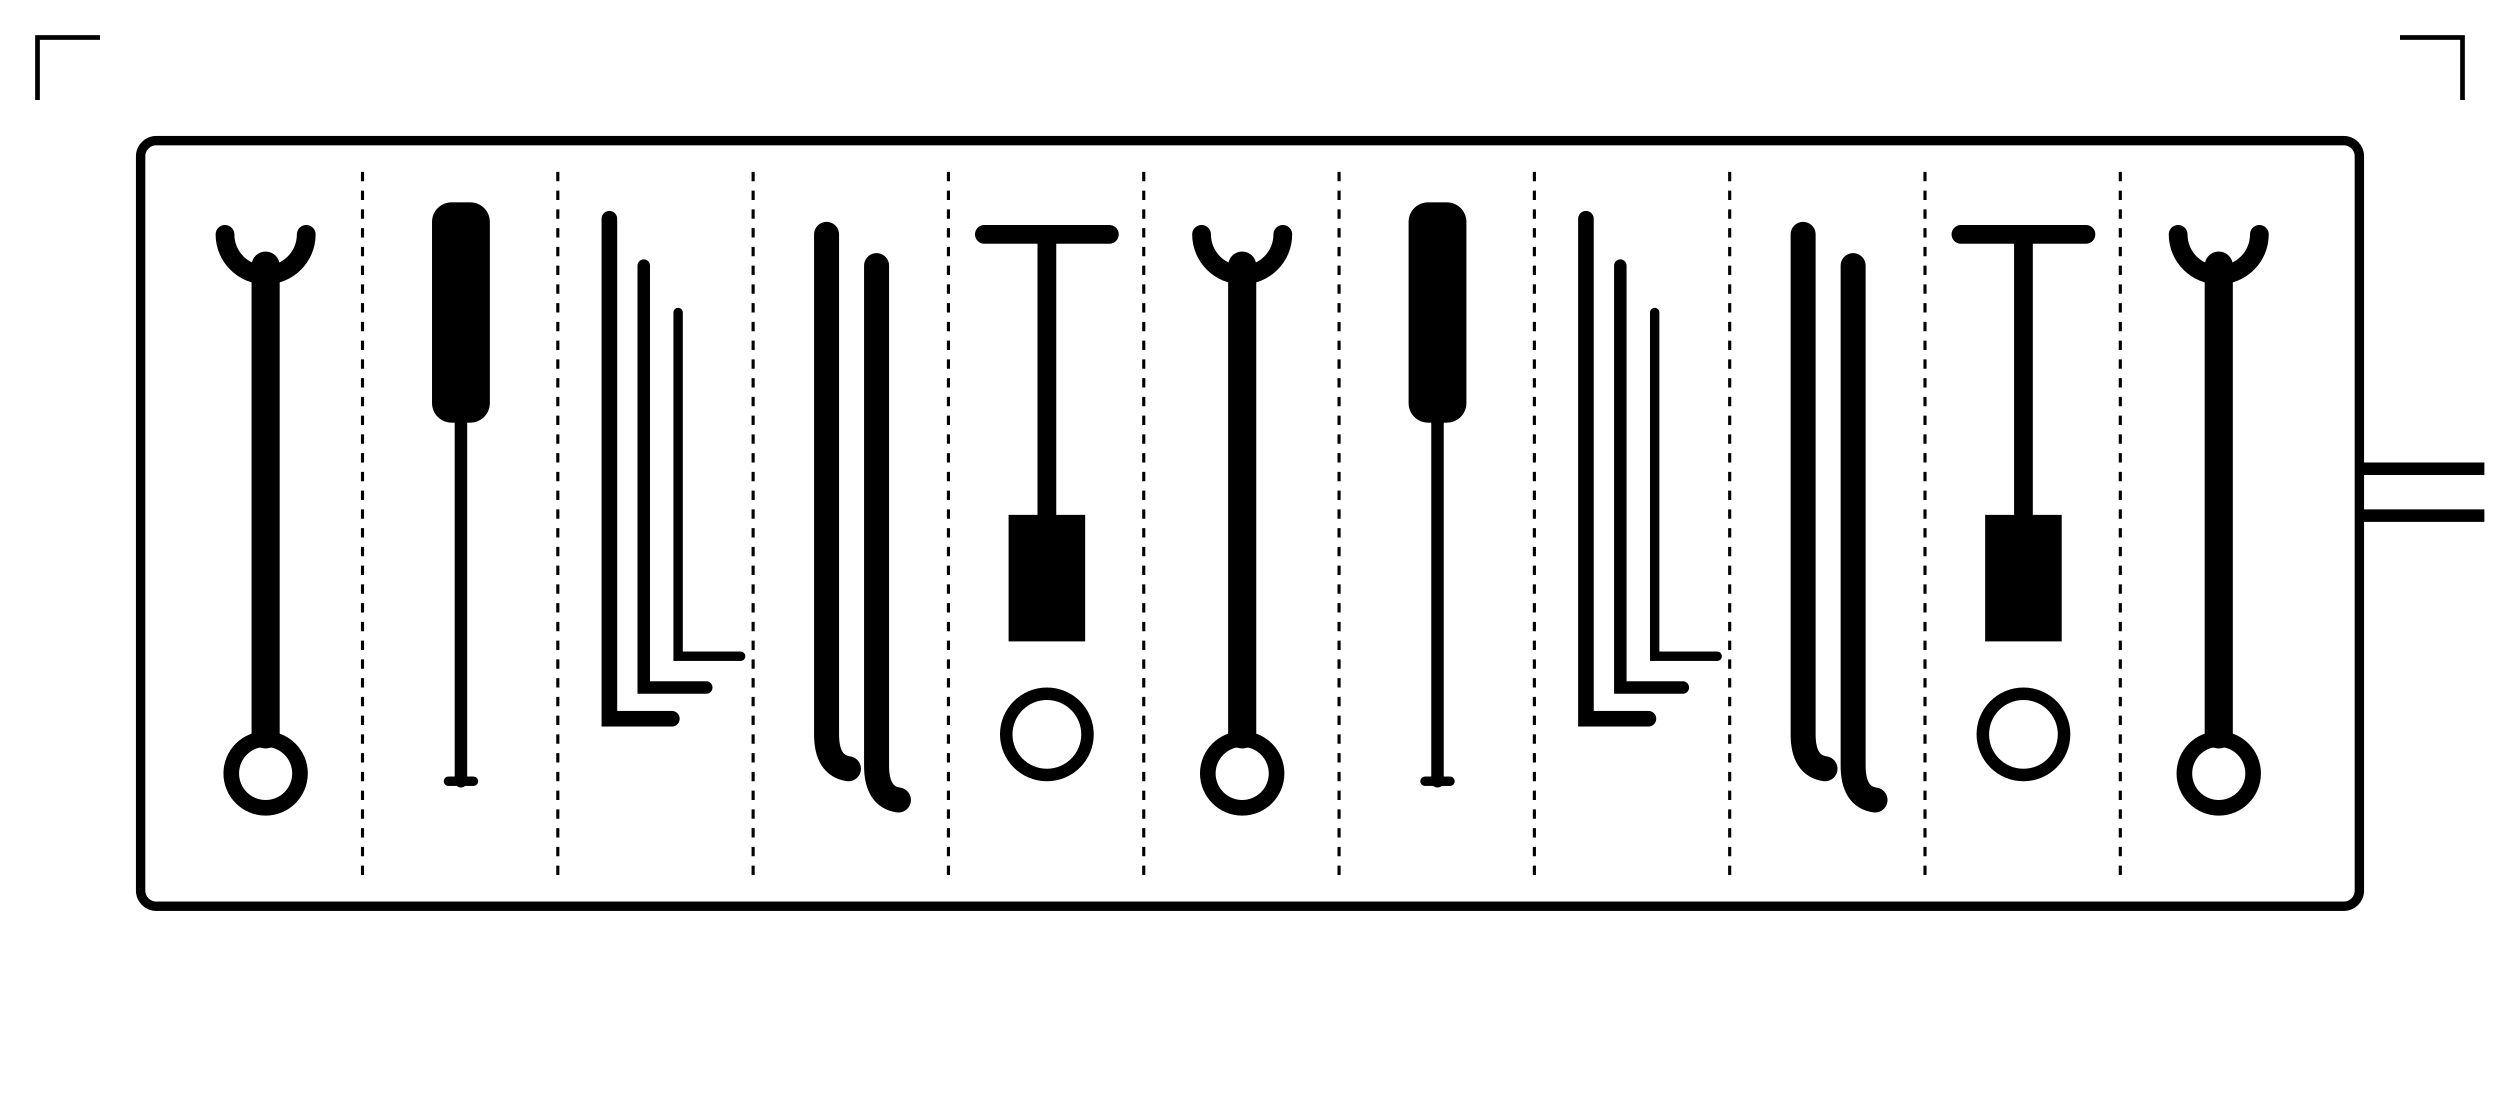
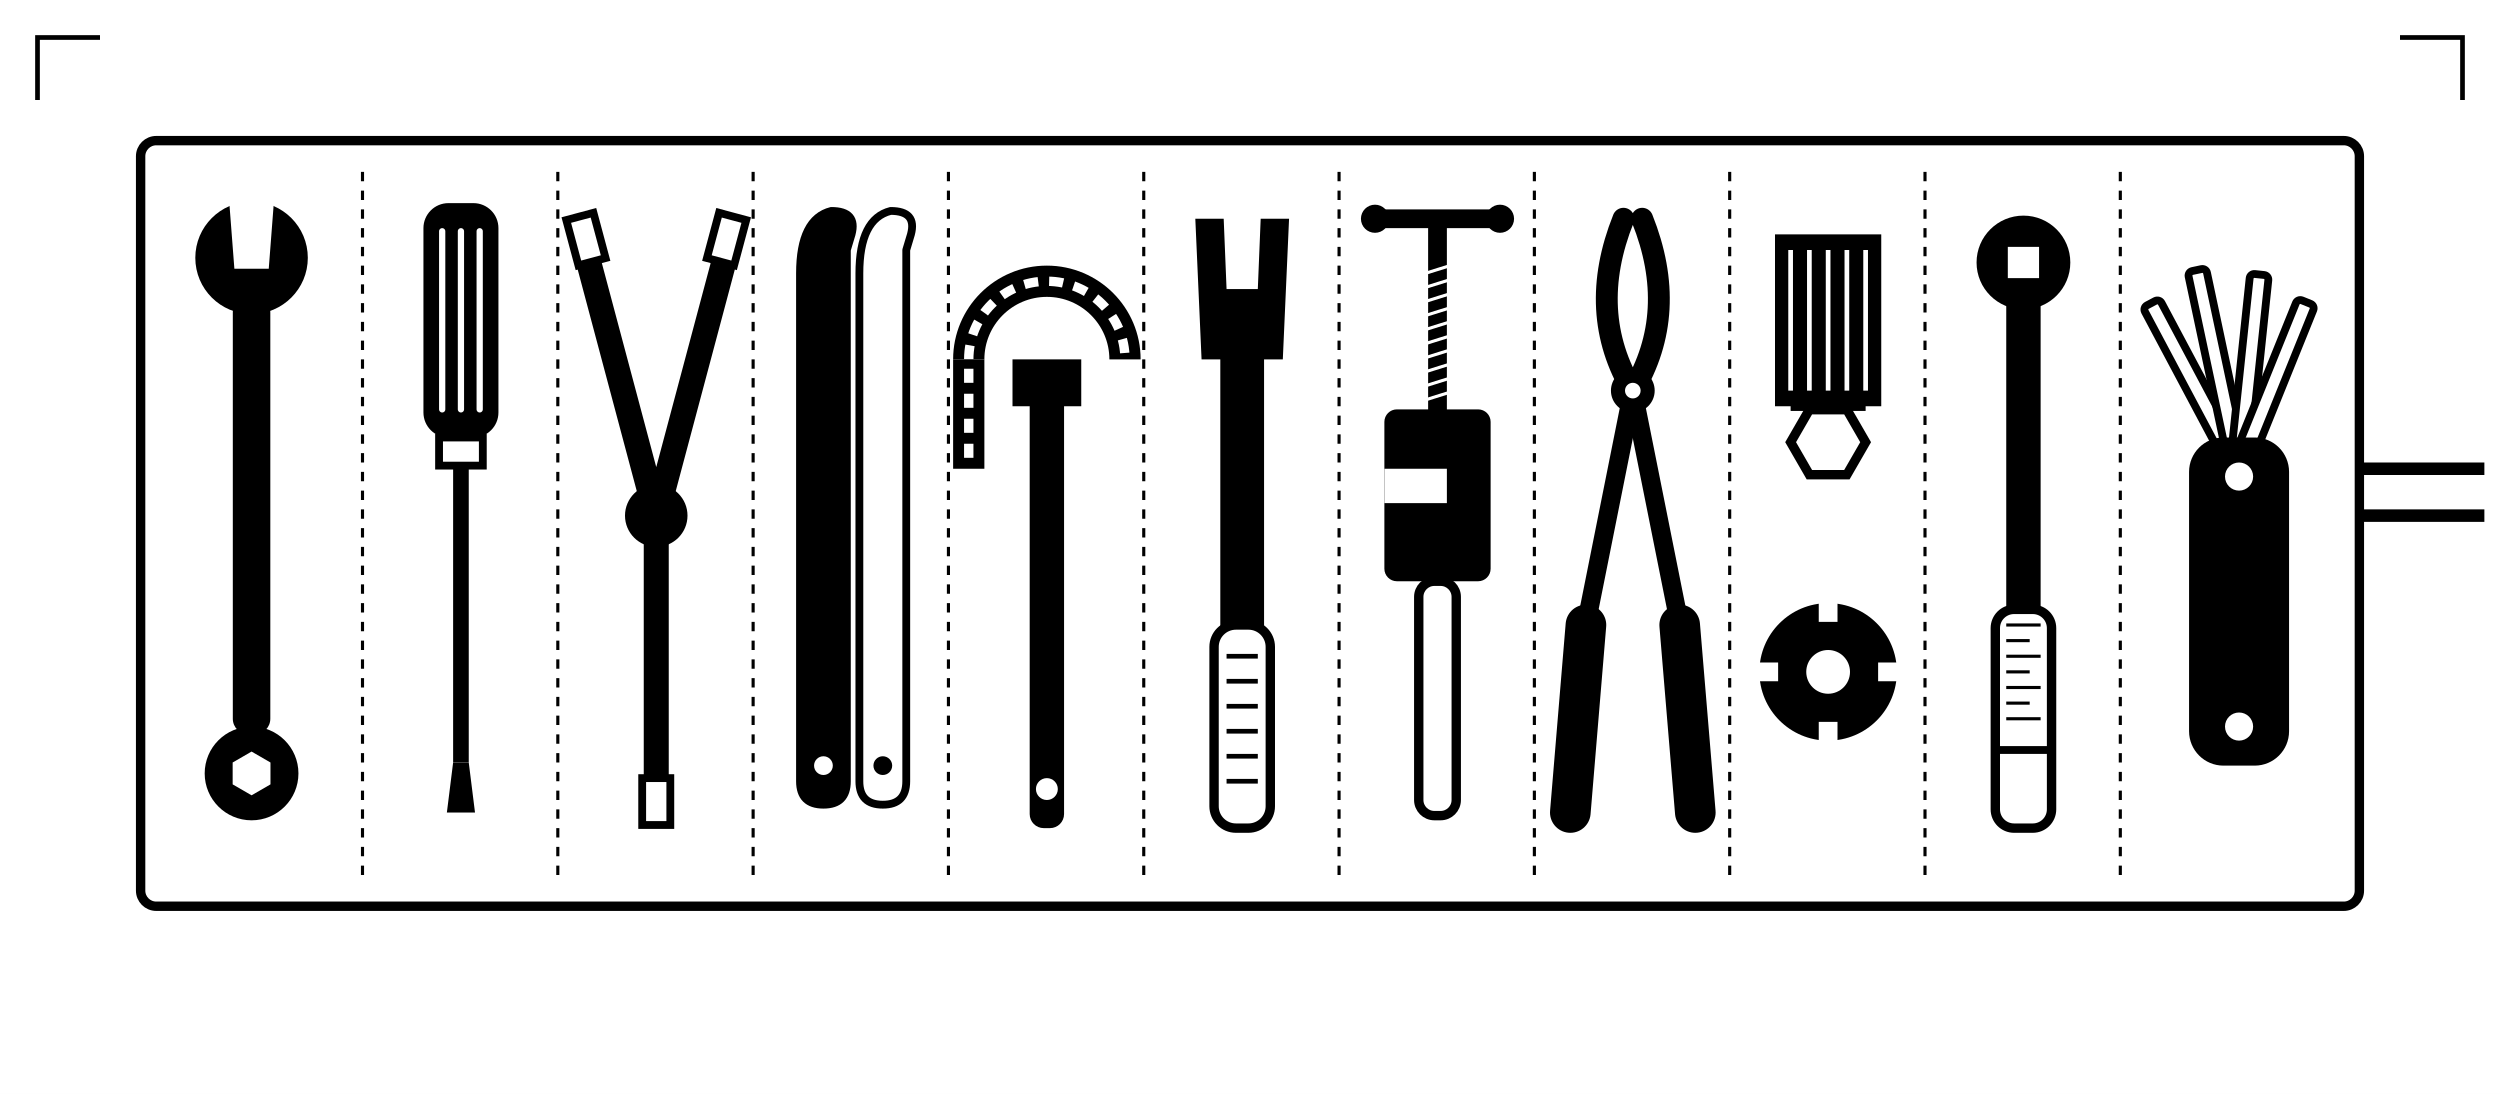
<svg xmlns="http://www.w3.org/2000/svg" viewBox="0 0 1600 700" width="1600" height="700">
  <rect width="1600" height="700" fill="#fff" />
  <rect x="90" y="90" width="1420" height="490" rx="10" fill="#fff" stroke="#000" stroke-width="6" />
  <g stroke="#000" stroke-width="2" stroke-dasharray="6 6">
    <path d="M232 110V560" />
    <path d="M357 110V560" />
    <path d="M482 110V560" />
    <path d="M607 110V560" />
    <path d="M732 110V560" />
    <path d="M857 110V560" />
    <path d="M982 110V560" />
    <path d="M1107 110V560" />
    <path d="M1232 110V560" />
    <path d="M1357 110V560" />
  </g>
-   <g stroke="#000" stroke-linecap="round" fill="#000">
-     <path d="M170 170V470" stroke-width="18" />
-     <path d="M144 150A26 26 0 1 0 196 150" stroke-width="12" fill="none" />
-     <circle cx="170" cy="495" r="22" stroke-width="10" fill="none" />
-     <rect x="277" y="130" width="36" height="140" rx="12" fill="#000" />
-     <path d="M295 270V500" stroke-width="8" />
-     <path d="M287 500H303" stroke-width="6" />
-     <path d="M390 140V460H430" stroke-width="10" fill="none" />
-     <path d="M412 170V440H452" stroke-width="8" fill="none" />
-     <path d="M434 200V420H474" stroke-width="6" fill="none" />
-     <path d="M529 150V470q0 20 14 22M561 170V490q0 20 14 22" stroke-width="16" fill="none" />
-     <path d="M630 150H710M670 150V330" stroke-width="12" />
-     <rect x="646" y="330" width="48" height="80" fill="#000" />
-     <circle cx="670" cy="470" r="26" stroke-width="8" fill="none" />
-     <path d="M795 170V470" stroke-width="18" />
-     <path d="M769 150A26 26 0 1 0 821 150" stroke-width="12" fill="none" />
-     <circle cx="795" cy="495" r="22" stroke-width="10" fill="none" />
-     <rect x="902" y="130" width="36" height="140" rx="12" fill="#000" />
-     <path d="M920 270V500" stroke-width="8" />
-     <path d="M912 500H928" stroke-width="6" />
-     <path d="M1015 140V460H1055" stroke-width="10" fill="none" />
-     <path d="M1037 170V440H1077" stroke-width="8" fill="none" />
-     <path d="M1059 200V420H1099" stroke-width="6" fill="none" />
-     <path d="M1154 150V470q0 20 14 22M1186 170V490q0 20 14 22" stroke-width="16" fill="none" />
-     <path d="M1255 150H1335M1295 150V330" stroke-width="12" />
-     <rect x="1271" y="330" width="48" height="80" fill="#000" />
-     <circle cx="1295" cy="470" r="26" stroke-width="8" fill="none" />
-     <path d="M1420 170V470" stroke-width="18" />
-     <path d="M1394 150A26 26 0 1 0 1446 150" stroke-width="12" fill="none" />
-     <circle cx="1420" cy="495" r="22" stroke-width="10" fill="none" />
+   <g>
+     <rect x="149" y="190" width="24" height="280" rx="10" fill="#000" />
+     <circle cx="161" cy="165" r="36" fill="#000" />
+     <path d="M146 120L176 120L172 172L150 172Z" fill="#fff" />
+     <circle cx="161" cy="495" r="30" fill="#000" />
+     <path d="M173.1 502.0L161.0 509.0L148.9 502.0L148.9 488.0L161.0 481.0L173.1 488.0Z" fill="#fff" />
+     <rect x="271" y="130" width="48" height="150" rx="16" fill="#000" />
+     <path d="M283 148V262" stroke="#fff" stroke-width="4" stroke-linecap="round" />
+     <path d="M295 148V262" stroke="#fff" stroke-width="4" stroke-linecap="round" />
+     <path d="M307 148V262" stroke="#fff" stroke-width="4" stroke-linecap="round" />
+     <rect x="281" y="280" width="28" height="18" fill="#fff" stroke="#000" stroke-width="5" />
+     <rect x="290" y="298" width="10" height="190" fill="#000" />
+     <path d="M290 488L286 520H304L300 488Z" fill="#000" />
+     <g stroke="#000" stroke-linecap="round" fill="none">
+       <path d="M420 330L376 165M420 330L464 165M420 330V500" stroke-width="16" />
+     </g>
+     <circle cx="420" cy="330" r="20" fill="#000" />
+     <g fill="#fff" stroke="#000" stroke-width="5">
+       <rect x="366" y="138" width="18" height="30" transform="rotate(-15 375 153)" />
+       <rect x="456" y="138" width="18" height="30" transform="rotate(15 465 153)" />
+       <rect x="411" y="498" width="18" height="30" />
+     </g>
+     <path d="M512 175Q512 140 532 135Q549 135 545 150L542 160V500Q542 515 527 515Q512 515 512 500Z" fill="#000" stroke="#000" stroke-width="5" stroke-linejoin="round" />
+     <circle cx="527" cy="490" r="6" fill="#fff" />
+     <path d="M550 175Q550 140 570 135Q587 135 583 150L580 160V500Q580 515 565 515Q550 515 550 500Z" fill="#fff" stroke="#000" stroke-width="5" stroke-linejoin="round" />
+     <circle cx="565" cy="490" r="6" fill="#000" />
+     <rect x="659" y="250" width="22" height="280" rx="9" fill="#000" />
+     <circle cx="670" cy="505" r="7" fill="#fff" />
+     <path d="M620.0 230.0A50 50 0 0 1 720.0 230.0" fill="none" stroke="#000" stroke-width="20" />
+     <path d="M620.0 230.0A50 50 0 0 1 720.0 230.0" fill="none" stroke="#fff" stroke-width="6" stroke-dasharray="9 7" />
+     <path d="M620 230V300" stroke="#000" stroke-width="20" />
+     <path d="M620 236V300" stroke="#fff" stroke-width="6" stroke-dasharray="9 7" />
+     <rect x="648" y="230" width="44" height="30" fill="#000" />
+     <rect x="781" y="210" width="28" height="200" fill="#000" />
+     <rect x="777" y="400" width="36" height="130" rx="14" fill="#fff" stroke="#000" stroke-width="6" />
+     <path d="M785 420H805" stroke="#000" stroke-width="3" />
+     <path d="M785 436H805" stroke="#000" stroke-width="3" />
+     <path d="M785 452H805" stroke="#000" stroke-width="3" />
+     <path d="M785 468H805" stroke="#000" stroke-width="3" />
+     <path d="M785 484H805" stroke="#000" stroke-width="3" />
+     <path d="M785 500H805" stroke="#000" stroke-width="3" />
+     <path d="M765 140L825 140L821 230H769Z" fill="#000" />
+     <path d="M783 136H807L805 185H785Z" fill="#fff" />
+     <path d="M920 140V265" stroke="#000" stroke-width="12" />
+     <path d="M912 175L928 170" stroke="#fff" stroke-width="2" />
+     <path d="M912 184L928 179" stroke="#fff" stroke-width="2" />
+     <path d="M912 193L928 188" stroke="#fff" stroke-width="2" />
+     <path d="M912 202L928 197" stroke="#fff" stroke-width="2" />
+     <path d="M912 211L928 206" stroke="#fff" stroke-width="2" />
+     <path d="M912 220L928 215" stroke="#fff" stroke-width="2" />
+     <path d="M912 229L928 224" stroke="#fff" stroke-width="2" />
+     <path d="M912 238L928 233" stroke="#fff" stroke-width="2" />
+     <path d="M912 247L928 242" stroke="#fff" stroke-width="2" />
+     <path d="M912 256L928 251" stroke="#fff" stroke-width="2" />
+     <path d="M882 140H958" stroke="#000" stroke-width="12" stroke-linecap="round" />
+     <circle cx="880" cy="140" r="9" fill="#000" />
+     <circle cx="960" cy="140" r="9" fill="#000" />
+     <rect x="886" y="262" width="68" height="110" rx="8" fill="#000" />
+     <rect x="886" y="300" width="40" height="22" fill="#fff" />
+     <rect x="908" y="372" width="24" height="150" rx="10" fill="#fff" stroke="#000" stroke-width="6" />
+     <g fill="none" stroke="#000" stroke-linecap="round" stroke-linejoin="round">
+       <path d="M1045 250Q1015 200 1039 140M1045 250Q1075 200 1051 140" stroke-width="14" />
+       <path d="M1045 250L1015 400" stroke-width="12" />
+       <path d="M1045 250L1075 400" stroke-width="12" />
+       <path d="M1015 400L1005 520M1075 400L1085 520" stroke-width="26" />
+     </g>
+     <circle cx="1045" cy="250" r="14" fill="#000" />
+     <circle cx="1045" cy="250" r="5" fill="#fff" />
+     <rect x="1136" y="150" width="68" height="110" fill="#000" />
+     <path d="M1146 160V250" stroke="#fff" stroke-width="3" />
+     <path d="M1158 160V250" stroke="#fff" stroke-width="3" />
+     <path d="M1170 160V250" stroke="#fff" stroke-width="3" />
+     <path d="M1182 160V250" stroke="#fff" stroke-width="3" />
+     <path d="M1194 160V250" stroke="#fff" stroke-width="3" />
+     <path d="M1194.0 283.0 L1182.0 303.8 L1158.0 303.8 L1146.0 283.0 L1158.0 262.2 L1182.0 262.2Z" fill="#fff" stroke="#000" stroke-width="6" />
+     <path d="M1146 260H1194" stroke="#000" stroke-width="6" />
+     <circle cx="1170" cy="430" r="44" fill="#000" />
+     <circle cx="1170" cy="430" r="14" fill="#fff" />
+     <rect x="1164" y="380" width="12" height="18" fill="#fff" transform="rotate(0 1170 430)" />
+     <rect x="1164" y="380" width="12" height="18" fill="#fff" transform="rotate(90 1170 430)" />
+     <rect x="1164" y="380" width="12" height="18" fill="#fff" transform="rotate(180 1170 430)" />
+     <rect x="1164" y="380" width="12" height="18" fill="#fff" transform="rotate(270 1170 430)" />
+     <circle cx="1295" cy="168" r="30" fill="#000" />
+     <rect x="1285" y="158" width="20" height="20" fill="#fff" />
+     <rect x="1284" y="190" width="22" height="210" fill="#000" />
+     <rect x="1277" y="390" width="36" height="140" rx="12" fill="#fff" stroke="#000" stroke-width="6" />
+     <path d="M1284 400H1306" stroke="#000" stroke-width="2" />
+     <path d="M1284 410H1299" stroke="#000" stroke-width="2" />
+     <path d="M1284 420H1306" stroke="#000" stroke-width="2" />
+     <path d="M1284 430H1299" stroke="#000" stroke-width="2" />
+     <path d="M1284 440H1306" stroke="#000" stroke-width="2" />
+     <path d="M1284 450H1299" stroke="#000" stroke-width="2" />
+     <path d="M1284 460H1306" stroke="#000" stroke-width="2" />
+     <path d="M1277 480H1313" stroke="#000" stroke-width="5" />
+     <rect x="1427" y="180" width="12" height="120" rx="3" fill="#fff" stroke="#000" stroke-width="5" transform="rotate(-28 1433 300)" />
+     <rect x="1427" y="170" width="12" height="130" rx="3" fill="#fff" stroke="#000" stroke-width="5" transform="rotate(-12 1433 300)" />
+     <rect x="1427" y="175" width="12" height="125" rx="3" fill="#fff" stroke="#000" stroke-width="5" transform="rotate(6 1433 300)" />
+     <rect x="1427" y="185" width="12" height="115" rx="3" fill="#fff" stroke="#000" stroke-width="5" transform="rotate(22 1433 300)" />
+     <rect x="1401" y="280" width="64" height="210" rx="22" fill="#000" />
+     <circle cx="1433" cy="305" r="9" fill="#fff" />
+     <circle cx="1433" cy="465" r="9" fill="#fff" />
  </g>
  <path d="M1510 300H1590M1510 330H1590" stroke="#000" stroke-width="8" />
  <rect y="624" width="1600" height="76" fill="#fff" />
  <path d="M24 64V24H64M1536 24H1576V64" fill="none" stroke="#000" stroke-width="3" />
</svg>
